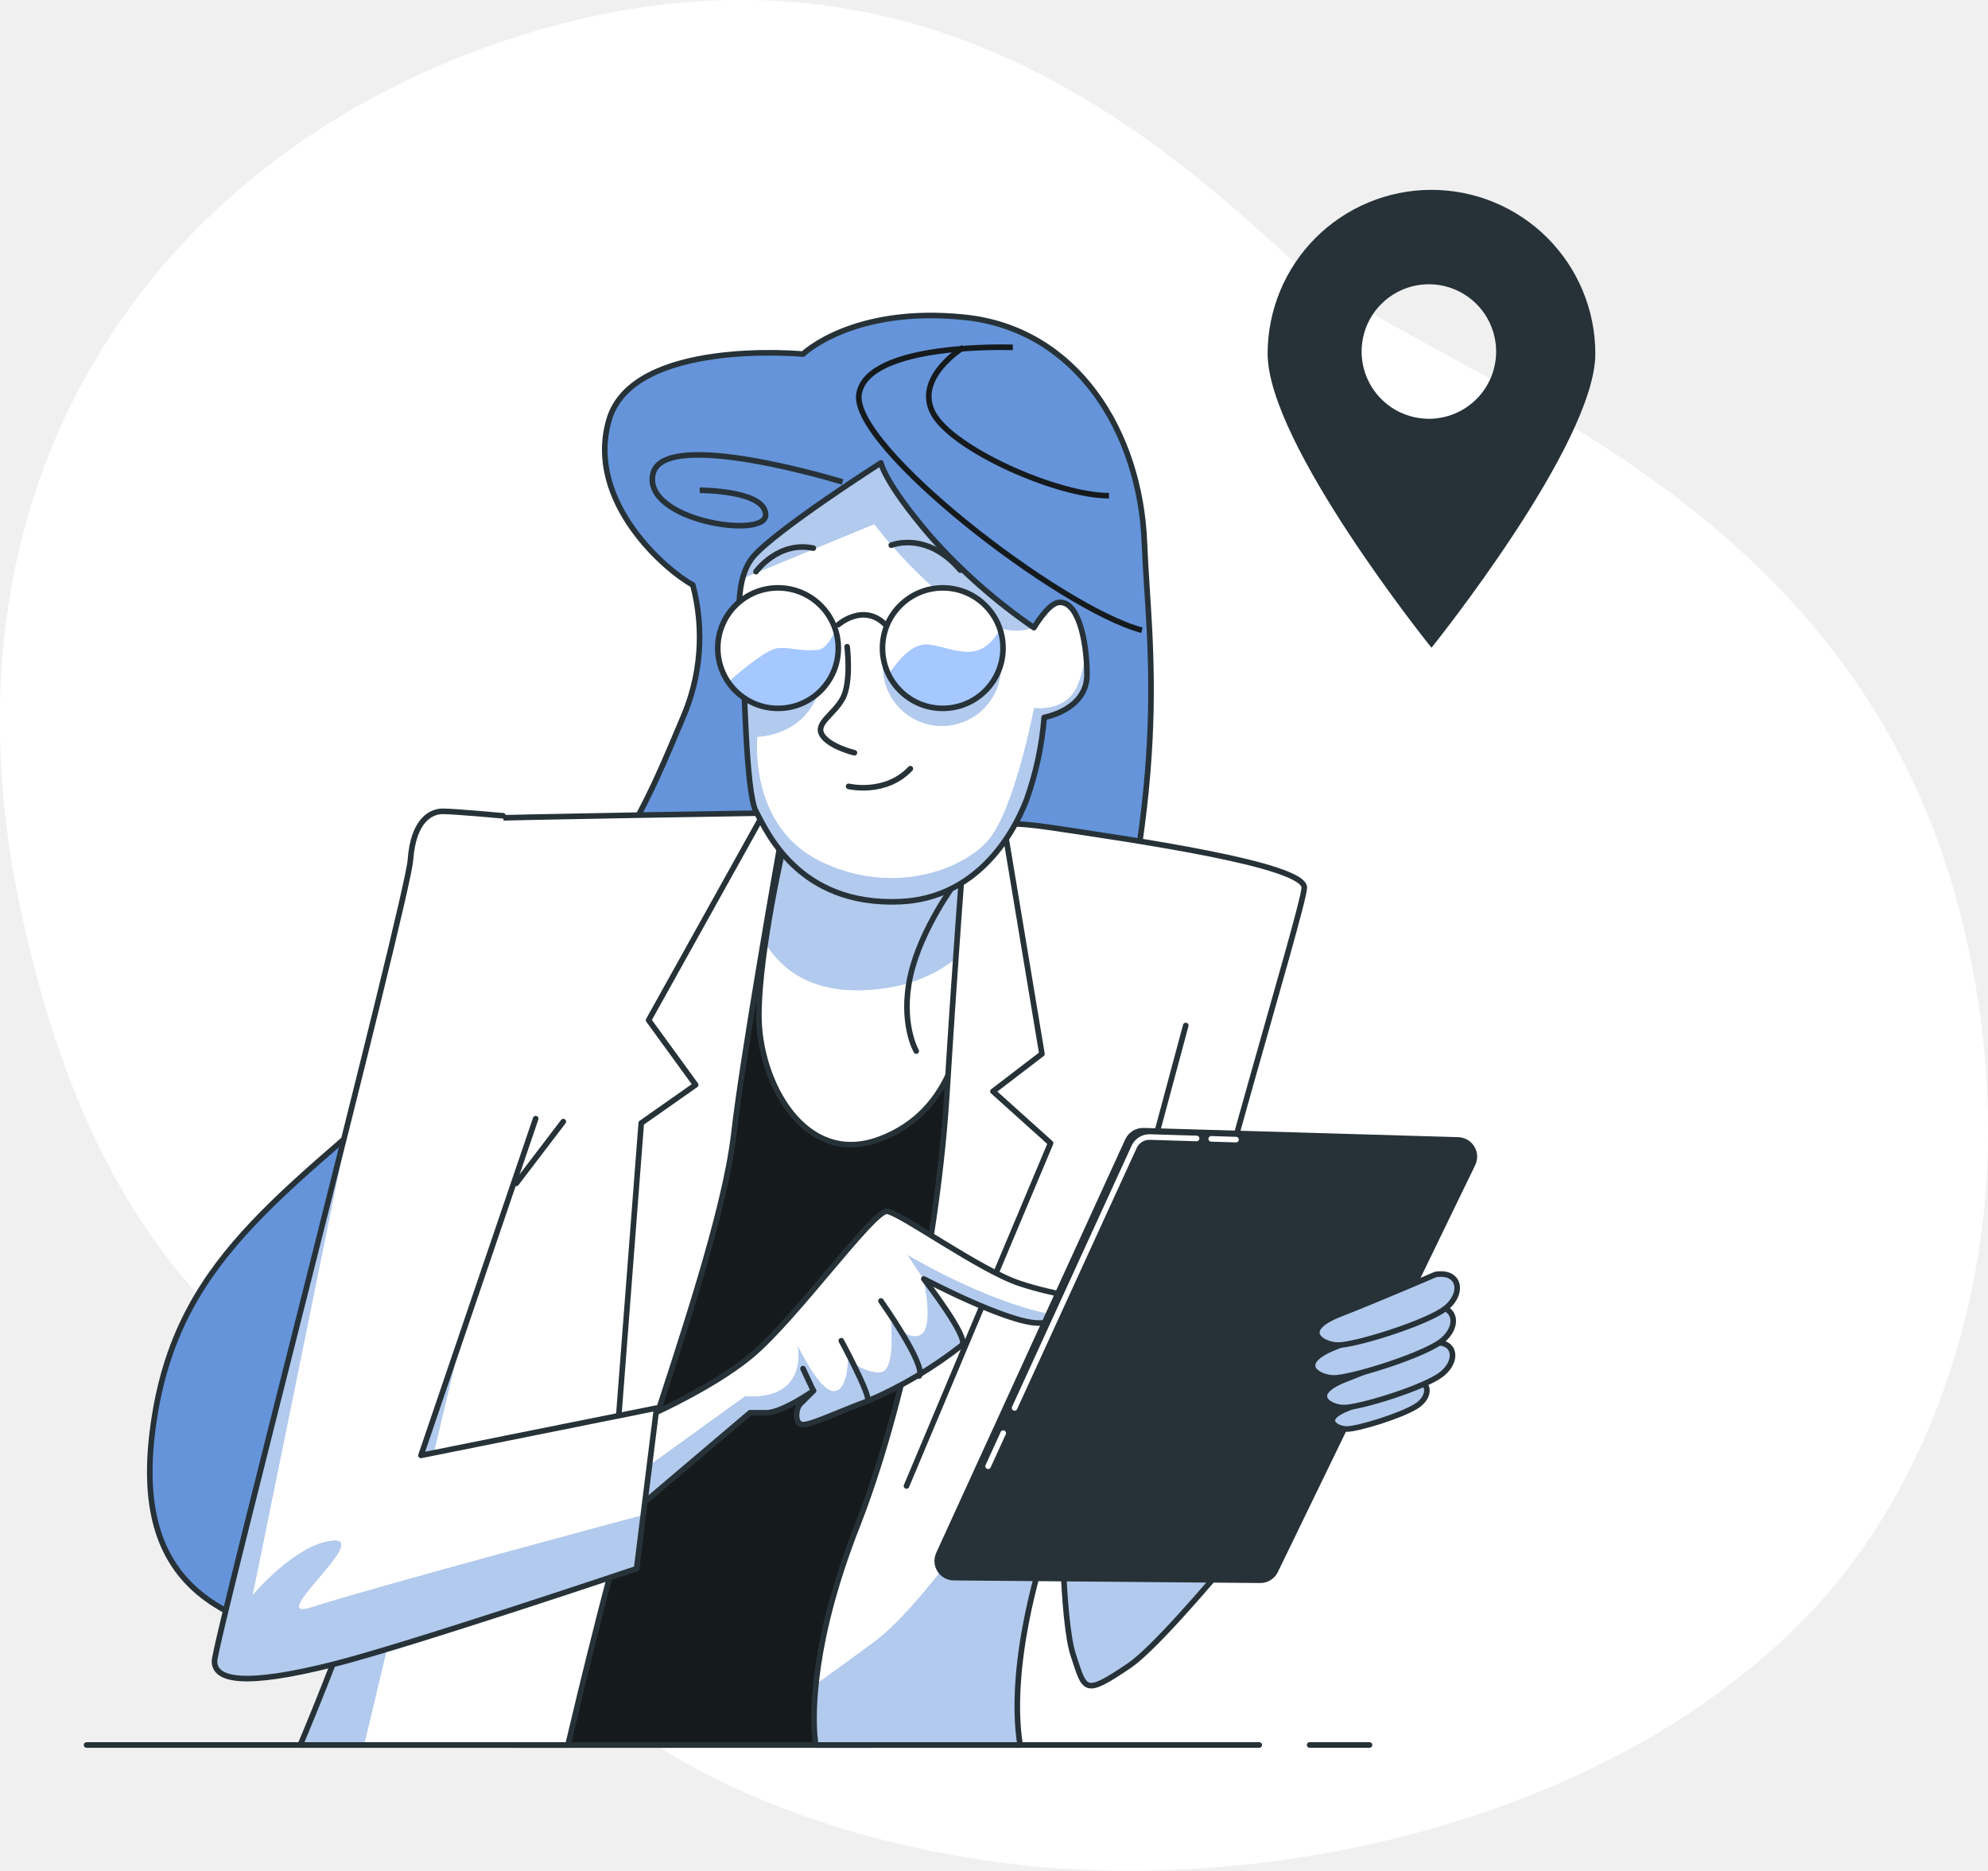
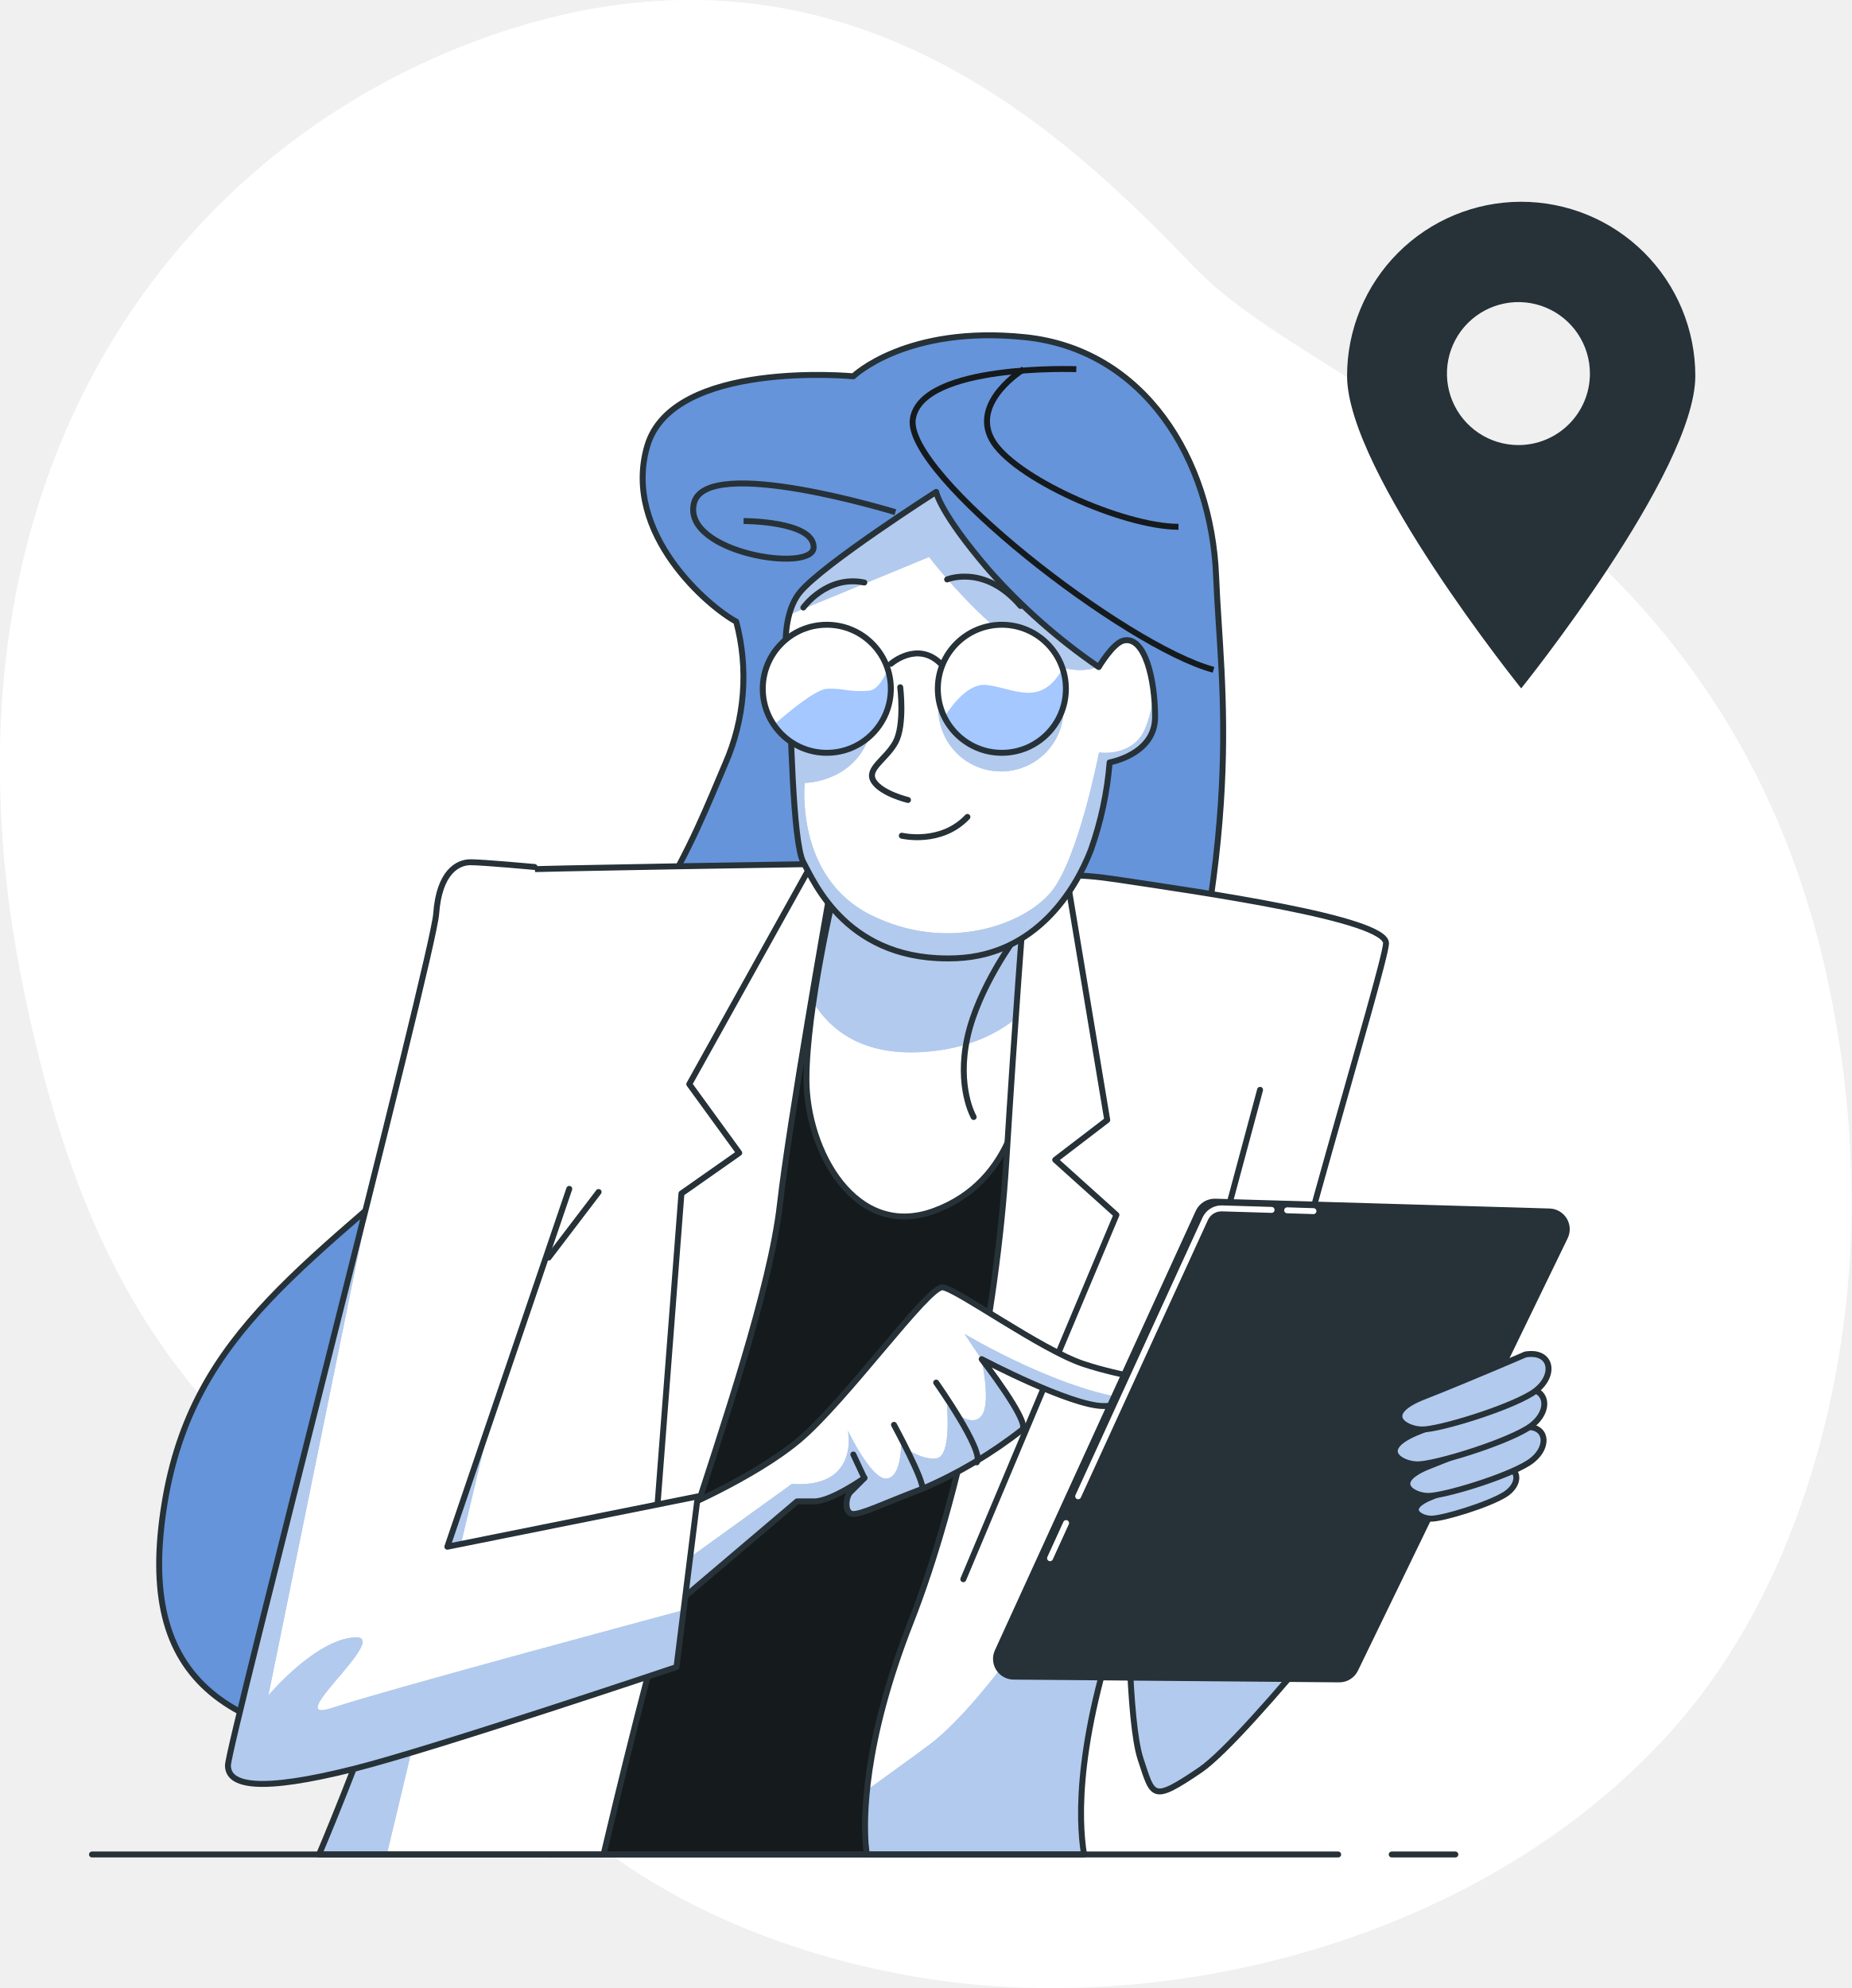
- <svg xmlns="http://www.w3.org/2000/svg" width="356" height="335" viewBox="0 0 356 335" fill="none">
-   <path d="M182.745 333.955C148.894 330.256 109.535 315.949 91.451 287.333C64.127 244.125 22.097 247.741 3.827 163.395C1.096 151.093 -0.18 138.552 0.02 125.994C0.135 119.851 0.676 113.721 1.64 107.642C10.095 54.035 50.312 17.961 98.821 4.726C162.71 -12.717 204.506 22.058 229.692 45.099C254.878 68.14 333.351 85.036 352.026 167.822C354.926 180.451 356.246 193.349 355.962 206.258C355.152 235.714 344.746 267.841 322.953 290.072C321.333 291.737 319.638 293.36 317.867 294.941C283.635 325.852 228.898 338.982 182.745 333.955Z" fill="white" />
-   <path opacity="0.7" d="M182.745 333.955C148.894 330.256 109.535 315.949 91.451 287.333C64.127 244.125 22.097 247.741 3.827 163.395C1.096 151.093 -0.18 138.552 0.02 125.994C0.135 119.851 0.676 113.721 1.64 107.642C10.095 54.035 50.312 17.961 98.821 4.726C162.71 -12.717 204.506 22.058 229.692 45.099C254.878 68.14 333.351 85.036 352.026 167.822C354.926 180.451 356.246 193.349 355.962 206.258C355.152 235.714 344.746 267.841 322.953 290.072C321.333 291.737 319.638 293.36 317.867 294.941C283.635 325.852 228.898 338.982 182.745 333.955Z" fill="white" />
+ <svg xmlns="http://www.w3.org/2000/svg" width="312" height="335" viewBox="0 0 312 335" fill="none">
+   <path d="M160.159 333.955C130.491 330.256 95.997 315.949 80.148 287.333C56.202 244.125 19.366 247.741 3.354 163.395C0.961 151.093 -0.158 138.552 0.018 125.994C0.118 119.851 0.592 113.721 1.437 107.642C8.847 54.035 44.093 17.961 86.607 4.726C142.599 -12.717 179.23 22.058 201.303 45.099C223.376 68.14 292.151 85.036 308.518 167.822C311.058 180.451 312.216 193.349 311.967 206.258C311.257 235.714 302.137 267.841 283.038 290.072C281.618 291.737 280.132 293.36 278.58 294.941C248.579 325.852 200.607 338.982 160.159 333.955Z" fill="white" />
+   <path opacity="0.7" d="M160.159 333.955C130.491 330.256 95.997 315.949 80.148 287.333C56.202 244.125 19.366 247.741 3.354 163.395C0.961 151.093 -0.158 138.552 0.018 125.994C0.118 119.851 0.592 113.721 1.437 107.642C8.847 54.035 44.093 17.961 86.607 4.726C142.599 -12.717 179.23 22.058 201.303 45.099C223.376 68.14 292.151 85.036 308.518 167.822C311.058 180.451 312.216 193.349 311.967 206.258C311.257 235.714 302.137 267.841 283.038 290.072C281.618 291.737 280.132 293.36 278.58 294.941C248.579 325.852 200.607 338.982 160.159 333.955Z" fill="white" />
  <path d="M143.798 63.41C143.798 63.41 113.249 60.511 109.043 75.252C104.837 89.993 119.569 102.378 124.063 104.746C126.177 112.712 125.525 121.159 122.215 128.707C116.68 141.611 110.048 160.581 81.162 186.91C52.276 213.238 32.438 224.029 27.7 253.523C22.963 283.017 37.175 294.605 76.148 294.87C115.12 295.136 178.565 249.052 194.394 194.28C210.224 139.509 205.718 116.877 204.932 97.11C204.146 77.343 192.788 58.916 172.765 56.825C152.741 54.734 143.798 63.41 143.798 63.41Z" fill="#6594DA" stroke="#263238" stroke-linecap="round" stroke-linejoin="round" />
-   <path d="M150.881 86.308C150.881 86.308 118.91 76.477 116.934 84.829C114.959 93.182 137.108 96.636 137.108 92.212C137.108 87.787 125.3 87.798 125.3 87.798" stroke="#263238" stroke-miterlimit="10" />
+   <path d="M150.881 86.308C150.881 86.308 118.91 76.476 116.934 84.829C114.959 93.182 137.108 96.636 137.108 92.211C137.108 87.787 125.3 87.798 125.3 87.798" stroke="#263238" stroke-miterlimit="10" />
  <path d="M181.373 62.209C181.373 62.209 155.306 61.227 153.827 70.573C152.348 79.919 189.738 108.928 204.493 112.868" stroke="#151A1D" stroke-miterlimit="10" />
-   <path d="M172.522 62.209C172.522 62.209 163.672 67.615 167.115 74.016C170.558 80.416 189.241 88.769 198.589 88.769" stroke="#151A1D" stroke-miterlimit="10" />
-   <path d="M132.544 147.133C143.146 146.515 153.774 146.515 164.376 147.133C181.326 148.173 187.207 154.747 187.207 154.747C187.207 154.747 161.603 258.872 159.177 278.246C156.75 297.62 156.415 312.5 156.415 312.5H92.716C92.716 312.5 108.28 246.071 114.508 213.908C120.735 181.746 132.544 147.133 132.544 147.133Z" fill="#151A1D" stroke="#263238" stroke-linecap="round" stroke-linejoin="round" />
-   <path d="M140.644 150.045C140.644 150.045 135.895 170.054 135.895 181.896C135.895 193.737 144.064 209.022 157.49 204.019C170.916 199.017 173.031 184.842 173.031 175.599C173.031 166.357 172.511 153.753 172.511 153.753C172.511 153.753 165.925 159.021 155.653 155.59C145.381 152.159 140.644 150.045 140.644 150.045Z" fill="white" />
-   <path d="M172.985 170.054C172.846 161.967 172.511 153.73 172.511 153.73C172.511 153.73 165.925 158.998 155.653 155.567C145.381 152.136 140.632 150.045 140.632 150.045C140.632 150.045 138.449 159.287 137.039 168.876C140.02 173.716 145.416 177.841 155.272 177.286C163.198 176.836 168.86 174.028 172.985 170.054Z" fill="#6594DA" />
-   <path opacity="0.5" d="M172.985 170.054C172.846 161.967 172.511 153.73 172.511 153.73C172.511 153.73 165.925 158.998 155.653 155.567C145.381 152.136 140.632 150.045 140.632 150.045C140.632 150.045 138.449 159.287 137.039 168.876C140.02 173.716 145.416 177.841 155.272 177.286C163.198 176.836 168.86 174.028 172.985 170.054Z" fill="white" />
-   <path d="M140.644 150.045C140.644 150.045 135.895 170.054 135.895 181.896C135.895 193.737 144.064 209.022 157.49 204.019C170.916 199.017 173.031 184.842 173.031 175.599C173.031 166.357 172.511 153.753 172.511 153.753C172.511 153.753 165.925 159.021 155.653 155.59C145.381 152.159 140.644 150.045 140.644 150.045Z" stroke="#263238" stroke-linecap="round" stroke-linejoin="round" />
-   <path d="M171.193 157.935C171.193 157.935 164.873 166.369 163.024 174.791C161.176 183.213 164.076 188.227 164.076 188.227" stroke="#263238" stroke-linecap="round" stroke-linejoin="round" />
-   <path d="M145.866 310.663C145.601 306.712 145.335 294.073 153.504 273.278C161.673 252.483 167.981 221.395 169.564 195.875C171.147 170.354 172.464 153.742 172.464 153.742C172.464 148.993 174.302 146.105 188.259 148.208C202.217 150.31 233.818 154.793 233.564 159.01C233.309 163.226 215.077 222.203 213.02 237.742C210.963 253.28 211.437 259.588 219.34 255.637C227.243 251.686 238.301 245.101 238.301 245.101V256.943C238.301 256.943 210.386 292.756 202.217 298.29C194.048 303.824 194.314 302.761 192.211 296.442C190.108 290.122 190.108 268.276 190.108 268.276C181.223 292.629 181.696 306.562 182.678 312.5H146.04C146.005 311.922 145.959 311.368 145.866 310.663ZM201.94 222.354L212.338 183.652ZM53.767 312.5H101.706C103.277 305.834 110.51 275.381 115.883 258.791C121.937 240.099 129.841 216.924 131.424 202.968C133.007 189.012 139.592 151.882 139.592 151.882C140.644 144.777 139.592 145.562 139.592 145.562C139.592 145.562 89.019 146.348 85.287 146.613C81.555 146.879 83.184 172.157 83.184 208.236C83.231 241.381 57.892 302.738 53.767 312.5ZM92.451 211.921L100.874 200.865Z" fill="white" />
-   <path d="M213.066 237.73C213.471 234.727 214.476 230.117 215.828 224.595L206.18 222.781C206.18 222.781 173.169 281.585 156.658 293.969C152.961 296.742 149.367 299.26 146.155 301.617C145.815 304.62 145.734 307.646 145.913 310.663C145.913 311.368 146.005 311.957 146.04 312.5H182.725C181.742 306.562 181.269 292.629 190.154 268.276C190.154 268.276 190.154 290.122 192.257 296.442C194.36 302.761 194.106 303.824 202.263 298.29C210.42 292.756 238.301 256.943 238.301 256.943V245.101C238.301 245.101 227.243 251.686 219.34 255.626C211.437 259.565 210.952 253.257 213.066 237.73Z" fill="#6594DA" />
+   <path d="M172.522 62.209C172.522 62.209 163.672 67.616 167.115 74.016C170.558 80.416 189.241 88.769 198.589 88.769" stroke="#151A1D" stroke-miterlimit="10" />
+   <path d="M132.544 147.133C143.146 146.515 153.775 146.515 164.376 147.133C181.327 148.173 187.208 154.747 187.208 154.747C187.208 154.747 161.603 258.872 159.177 278.246C156.751 297.62 156.415 312.5 156.415 312.5H92.717C92.717 312.5 108.28 246.071 114.508 213.908C120.736 181.746 132.544 147.133 132.544 147.133Z" fill="#151A1D" stroke="#263238" stroke-linecap="round" stroke-linejoin="round" />
+   <path d="M140.644 150.045C140.644 150.045 135.895 170.054 135.895 181.896C135.895 193.738 144.064 209.022 157.49 204.02C170.916 199.017 173.03 184.842 173.03 175.6C173.03 166.357 172.51 153.753 172.51 153.753C172.51 153.753 165.924 159.021 155.653 155.59C145.381 152.159 140.644 150.045 140.644 150.045Z" fill="white" />
+   <path d="M172.984 170.054C172.846 161.967 172.511 153.73 172.511 153.73C172.511 153.73 165.925 158.998 155.653 155.567C145.381 152.136 140.632 150.045 140.632 150.045C140.632 150.045 138.448 159.287 137.039 168.876C140.02 173.717 145.416 177.841 155.272 177.286C163.198 176.836 168.859 174.029 172.984 170.054Z" fill="#6594DA" />
+   <path opacity="0.5" d="M172.984 170.054C172.846 161.967 172.511 153.73 172.511 153.73C172.511 153.73 165.925 158.998 155.653 155.567C145.381 152.136 140.632 150.045 140.632 150.045C140.632 150.045 138.448 159.287 137.039 168.876C140.02 173.717 145.416 177.841 155.272 177.286C163.198 176.836 168.859 174.029 172.984 170.054Z" fill="white" />
+   <path d="M140.644 150.045C140.644 150.045 135.895 170.054 135.895 181.896C135.895 193.738 144.064 209.022 157.49 204.02C170.916 199.017 173.03 184.842 173.03 175.6C173.03 166.357 172.51 153.753 172.51 153.753C172.51 153.753 165.924 159.021 155.653 155.59C145.381 152.159 140.644 150.045 140.644 150.045Z" stroke="#263238" stroke-linecap="round" stroke-linejoin="round" />
+   <path d="M171.193 157.935C171.193 157.935 164.873 166.369 163.024 174.791C161.176 183.213 164.076 188.226 164.076 188.226" stroke="#263238" stroke-linecap="round" stroke-linejoin="round" />
+   <path d="M145.866 310.663C145.601 306.712 145.335 294.073 153.504 273.278C161.673 252.483 167.981 221.394 169.564 195.874C171.147 170.354 172.464 153.741 172.464 153.741C172.464 148.993 174.302 146.105 188.259 148.207C202.217 150.31 233.818 154.793 233.564 159.009C233.309 163.226 215.077 222.203 213.02 237.742C210.963 253.28 211.437 259.588 219.34 255.637C227.243 251.686 238.301 245.101 238.301 245.101V256.942C238.301 256.942 210.386 292.756 202.217 298.29C194.048 303.824 194.314 302.761 192.211 296.441C190.108 290.122 190.108 268.276 190.108 268.276C181.223 292.629 181.696 306.562 182.678 312.5H146.04C146.005 311.922 145.959 311.368 145.866 310.663ZM201.94 222.353L212.338 183.651ZM53.767 312.5H101.706C103.277 305.834 110.51 275.381 115.883 258.791C121.937 240.098 129.841 216.923 131.424 202.968C133.007 189.012 139.592 151.881 139.592 151.881C140.644 144.776 139.592 145.562 139.592 145.562C139.592 145.562 89.019 146.347 85.287 146.613C81.555 146.879 83.184 172.156 83.184 208.236C83.231 241.381 57.892 302.738 53.767 312.5ZM92.451 211.921L100.874 200.865Z" fill="white" />
+   <path d="M213.066 237.731C213.471 234.727 214.476 230.117 215.828 224.595L206.18 222.781C206.18 222.781 173.169 281.585 156.658 293.97C152.961 296.742 149.367 299.261 146.155 301.617C145.815 304.62 145.734 307.647 145.913 310.663C145.913 311.368 146.005 311.957 146.04 312.5H182.725C181.743 306.562 181.269 292.629 190.154 268.276C190.154 268.276 190.154 290.122 192.257 296.442C194.36 302.761 194.106 303.824 202.263 298.29C210.42 292.757 238.301 256.943 238.301 256.943V245.101C238.301 245.101 227.244 251.686 219.34 255.626C211.437 259.565 210.952 253.258 213.066 237.731Z" fill="#6594DA" />
  <path d="M85.981 225.357L78.401 240.515C70.833 271.372 56.748 305.441 53.767 312.5H65.183L85.981 225.357Z" fill="#6594DA" />
-   <path opacity="0.5" d="M213.066 237.73C213.471 234.727 214.476 230.117 215.828 224.595L206.18 222.781C206.18 222.781 173.169 281.585 156.658 293.969C152.961 296.742 149.367 299.26 146.155 301.617C145.815 304.62 145.734 307.646 145.913 310.663C145.913 311.368 146.005 311.957 146.04 312.5H182.725C181.742 306.562 181.269 292.629 190.154 268.276C190.154 268.276 190.154 290.122 192.257 296.442C194.36 302.761 194.106 303.824 202.263 298.29C210.42 292.756 238.301 256.943 238.301 256.943V245.101C238.301 245.101 227.243 251.686 219.34 255.626C211.437 259.565 210.952 253.257 213.066 237.73Z" fill="white" />
+   <path opacity="0.5" d="M213.066 237.731C213.471 234.727 214.476 230.117 215.828 224.595L206.18 222.781C206.18 222.781 173.169 281.585 156.658 293.97C152.961 296.742 149.367 299.261 146.155 301.617C145.815 304.62 145.734 307.647 145.913 310.663C145.913 311.368 146.005 311.957 146.04 312.5H182.725C181.743 306.562 181.269 292.629 190.154 268.276C190.154 268.276 190.154 290.122 192.257 296.442C194.36 302.761 194.106 303.824 202.263 298.29C210.42 292.757 238.301 256.943 238.301 256.943V245.101C238.301 245.101 227.244 251.686 219.34 255.626C211.437 259.565 210.952 253.258 213.066 237.731Z" fill="white" />
  <path opacity="0.5" d="M85.981 225.357L78.401 240.515C70.833 271.372 56.748 305.441 53.767 312.5H65.183L85.981 225.357Z" fill="white" />
-   <path d="M201.94 222.354L212.338 183.652M92.451 211.921L100.874 200.865M145.866 310.663C145.601 306.712 145.335 294.073 153.504 273.278C161.673 252.483 167.981 221.395 169.564 195.875C171.147 170.354 172.464 153.742 172.464 153.742C172.464 148.993 174.302 146.105 188.259 148.208C202.217 150.31 233.818 154.793 233.564 159.01C233.309 163.226 215.077 222.203 213.02 237.742C210.963 253.28 211.437 259.588 219.34 255.637C227.243 251.686 238.301 245.101 238.301 245.101V256.943C238.301 256.943 210.386 292.756 202.217 298.29C194.048 303.824 194.314 302.761 192.211 296.442C190.108 290.122 190.108 268.276 190.108 268.276C181.223 292.629 181.696 306.562 182.678 312.5H146.04C146.005 311.922 145.959 311.368 145.866 310.663ZM53.767 312.5H101.706C103.277 305.834 110.51 275.381 115.883 258.791C121.937 240.099 129.841 216.924 131.424 202.968C133.007 189.012 139.592 151.882 139.592 151.882C140.644 144.777 139.592 145.562 139.592 145.562C139.592 145.562 89.019 146.348 85.287 146.613C81.555 146.879 83.184 172.157 83.184 208.236C83.231 241.381 57.892 302.738 53.767 312.5Z" stroke="#263238" stroke-linecap="round" stroke-linejoin="round" />
-   <path d="M136.958 145.297L116.149 182.693L124.572 194.28L114.832 201.12L109.043 276.432" stroke="#263238" stroke-linecap="round" stroke-linejoin="round" />
-   <path d="M180.194 150.322L186.584 188.735L177.814 195.447L188.132 204.724L162.331 266.116" stroke="#263238" stroke-linecap="round" stroke-linejoin="round" />
-   <path d="M113.248 254.84C113.248 254.84 126.686 249.306 134.578 242.733C142.469 236.159 156.438 216.658 158.842 216.924C161.245 217.19 175.434 227.46 182.551 229.828C189.669 232.197 194.926 232.197 194.66 233.779C194.394 235.362 191.506 236.933 185.971 236.933C180.437 236.933 165.428 229.031 165.428 229.031C165.428 229.031 173.597 239.567 172.279 240.884C167.12 244.939 161.453 248.303 155.422 250.889C149.101 253.257 144.884 255.372 143.567 255.106C142.25 254.84 142.516 252.206 143.313 251.42L145.681 249.052C145.681 249.052 140.089 253.003 137.212 253.003H134.312L111.666 272.215L113.248 254.84Z" fill="white" />
-   <path d="M192.315 235.917H192.084C179.663 235.062 162.551 224.791 162.551 224.791L165.393 229.054C165.393 229.054 180.414 236.956 185.937 236.956C188.11 237.025 190.276 236.672 192.315 235.917V235.917Z" fill="#6594DA" />
-   <path d="M165.116 238.886C162.978 240.607 159.558 236.749 159.558 236.749C159.558 236.749 160.413 245.309 157.848 245.737C155.283 246.164 151.851 243.599 151.851 243.599C151.851 243.599 151.851 249.156 149.286 249.156C146.721 249.156 142.874 241.069 142.874 241.069C142.874 241.069 143.798 245.136 141.152 247.909C138.506 250.681 133.457 250.046 133.457 250.046L113.341 264.556L112.185 265.896L111.619 272.204L134.312 253.003H137.2C140.101 253.003 145.635 249.052 145.635 249.052L143.266 251.421C142.469 252.206 142.203 254.886 143.521 255.106C144.838 255.325 149.055 253.257 155.375 250.889C161.406 248.303 167.074 244.939 172.233 240.884C173.55 239.567 165.381 229.031 165.381 229.031C165.381 229.031 167.253 237.176 165.116 238.886Z" fill="#6594DA" />
+   <path d="M201.94 222.353L212.338 183.651M92.451 211.921L100.874 200.865M145.866 310.663C145.601 306.712 145.335 294.073 153.504 273.278C161.673 252.483 167.981 221.394 169.564 195.874C171.147 170.354 172.464 153.741 172.464 153.741C172.464 148.993 174.302 146.105 188.259 148.207C202.217 150.31 233.818 154.793 233.564 159.009C233.309 163.226 215.077 222.203 213.02 237.742C210.963 253.28 211.437 259.588 219.34 255.637C227.243 251.686 238.301 245.101 238.301 245.101V256.942C238.301 256.942 210.386 292.756 202.217 298.29C194.048 303.824 194.314 302.761 192.211 296.441C190.108 290.122 190.108 268.276 190.108 268.276C181.223 292.629 181.696 306.562 182.678 312.5H146.04C146.005 311.922 145.959 311.368 145.866 310.663ZM53.767 312.5H101.706C103.277 305.834 110.51 275.381 115.883 258.791C121.937 240.098 129.841 216.923 131.424 202.968C133.007 189.012 139.592 151.881 139.592 151.881C140.644 144.776 139.592 145.562 139.592 145.562C139.592 145.562 89.019 146.347 85.287 146.613C81.555 146.879 83.184 172.156 83.184 208.236C83.231 241.381 57.892 302.738 53.767 312.5Z" stroke="#263238" stroke-linecap="round" stroke-linejoin="round" />
+   <path d="M136.958 145.296L116.149 182.693L124.572 194.28L114.831 201.119L109.043 276.432" stroke="#263238" stroke-linecap="round" stroke-linejoin="round" />
+   <path d="M180.194 150.322L186.584 188.735L177.814 195.447L188.132 204.724L162.331 266.115" stroke="#263238" stroke-linecap="round" stroke-linejoin="round" />
+   <path d="M113.248 254.84C113.248 254.84 126.686 249.307 134.578 242.733C142.469 236.159 156.438 216.658 158.842 216.924C161.245 217.19 175.434 227.46 182.551 229.829C189.669 232.197 194.926 232.197 194.66 233.78C194.394 235.362 191.506 236.934 185.971 236.934C180.437 236.934 165.428 229.031 165.428 229.031C165.428 229.031 173.597 239.568 172.279 240.885C167.12 244.939 161.453 248.303 155.422 250.889C149.101 253.258 144.884 255.372 143.567 255.106C142.25 254.84 142.516 252.206 143.313 251.421L145.681 249.052C145.681 249.052 140.089 253.003 137.212 253.003H134.312L111.666 272.216L113.248 254.84Z" fill="white" />
+   <path d="M192.315 235.917H192.084C179.663 235.062 162.551 224.792 162.551 224.792L165.393 229.054C165.393 229.054 180.414 236.957 185.937 236.957C188.11 237.026 190.276 236.673 192.315 235.917V235.917Z" fill="#6594DA" />
+   <path d="M165.116 238.886C162.978 240.607 159.558 236.749 159.558 236.749C159.558 236.749 160.413 245.309 157.848 245.737C155.283 246.164 151.851 243.599 151.851 243.599C151.851 243.599 151.851 249.156 149.286 249.156C146.721 249.156 142.874 241.069 142.874 241.069C142.874 241.069 143.798 245.136 141.152 247.909C138.506 250.681 133.457 250.046 133.457 250.046L113.341 264.556L112.186 265.896L111.619 272.204L134.312 253.003H137.201C140.101 253.003 145.635 249.052 145.635 249.052L143.267 251.421C142.469 252.206 142.204 254.886 143.521 255.106C144.838 255.325 149.055 253.257 155.376 250.889C161.407 248.303 167.074 244.939 172.233 240.884C173.551 239.567 165.382 229.031 165.382 229.031C165.382 229.031 167.253 237.176 165.116 238.886Z" fill="#6594DA" />
  <g opacity="0.5">
-     <path d="M192.315 235.917H192.084C179.663 235.062 162.551 224.791 162.551 224.791L165.393 229.054C165.393 229.054 180.414 236.956 185.937 236.956C188.11 237.025 190.276 236.672 192.315 235.917V235.917Z" fill="white" />
-     <path d="M165.116 238.886C162.978 240.607 159.558 236.749 159.558 236.749C159.558 236.749 160.413 245.309 157.848 245.737C155.283 246.164 151.851 243.599 151.851 243.599C151.851 243.599 151.851 249.156 149.286 249.156C146.721 249.156 142.874 241.069 142.874 241.069C142.874 241.069 143.798 245.136 141.152 247.909C138.506 250.681 133.457 250.046 133.457 250.046L113.341 264.556L112.185 265.896L111.619 272.204L134.312 253.003H137.2C140.101 253.003 145.635 249.052 145.635 249.052L143.266 251.421C142.469 252.206 142.203 254.886 143.521 255.106C144.838 255.325 149.055 253.257 155.375 250.889C161.406 248.303 167.074 244.939 172.233 240.884C173.55 239.567 165.381 229.031 165.381 229.031C165.381 229.031 167.253 237.176 165.116 238.886Z" fill="white" />
+     <path d="M192.315 235.917H192.084C179.663 235.062 162.551 224.792 162.551 224.792L165.393 229.054C165.393 229.054 180.414 236.957 185.937 236.957C188.11 237.026 190.276 236.673 192.315 235.917V235.917Z" fill="white" />
+     <path d="M165.116 238.886C162.978 240.607 159.558 236.749 159.558 236.749C159.558 236.749 160.413 245.309 157.848 245.737C155.283 246.164 151.851 243.599 151.851 243.599C151.851 243.599 151.851 249.156 149.286 249.156C146.721 249.156 142.874 241.069 142.874 241.069C142.874 241.069 143.798 245.136 141.152 247.909C138.506 250.681 133.457 250.046 133.457 250.046L113.341 264.556L112.186 265.896L111.619 272.204L134.312 253.003H137.201C140.101 253.003 145.635 249.052 145.635 249.052L143.267 251.421C142.469 252.206 142.204 254.886 143.521 255.106C144.838 255.325 149.055 253.257 155.376 250.889C161.407 248.303 167.074 244.939 172.233 240.884C173.551 239.567 165.382 229.031 165.382 229.031C165.382 229.031 167.253 237.176 165.116 238.886Z" fill="white" />
  </g>
-   <path d="M145.647 249.052L143.798 245.101" stroke="#263238" stroke-linecap="round" stroke-linejoin="round" />
-   <path d="M150.649 240.099C150.649 240.099 155.918 249.838 155.387 250.889" stroke="#263238" stroke-linecap="round" stroke-linejoin="round" />
-   <path d="M157.755 232.982C157.755 232.982 165.924 244.535 164.607 246.418" stroke="#263238" stroke-linecap="round" stroke-linejoin="round" />
-   <path d="M113.248 254.84C113.248 254.84 126.686 249.306 134.578 242.733C142.469 236.159 156.438 216.658 158.842 216.924C161.245 217.19 175.434 227.46 182.551 229.828C189.669 232.197 194.926 232.197 194.66 233.779C194.394 235.362 191.506 236.933 185.971 236.933C180.437 236.933 165.428 229.031 165.428 229.031C165.428 229.031 173.597 239.567 172.279 240.884C167.12 244.939 161.453 248.303 155.422 250.889C149.101 253.257 144.884 255.372 143.567 255.106C142.25 254.84 142.516 252.206 143.313 251.42L145.681 249.052C145.681 249.052 140.089 253.003 137.212 253.003H134.312L111.666 272.215L113.248 254.84Z" stroke="#263238" stroke-linecap="round" stroke-linejoin="round" />
-   <path d="M90.082 146.094C90.082 146.094 81.382 145.297 79.279 145.297C77.176 145.297 74.01 146.879 73.502 153.984C72.993 161.089 38.411 294.073 38.411 297.493C38.411 300.913 43.645 302.114 59.821 298.025C73.467 294.559 113.999 280.915 113.999 280.915L117.581 252.16L75.385 260.64L95.928 200.334" fill="white" />
-   <path d="M115.236 271.314C112.255 272.112 65.044 284.785 56.054 287.777C46.811 290.873 66.373 275.393 59.671 275.912C52.97 276.432 45.217 285.709 45.217 285.709L63.172 197.608C52.843 239.14 38.411 295.287 38.411 297.493C38.411 300.959 43.645 302.114 59.821 298.025C73.467 294.559 113.999 280.915 113.999 280.915L115.236 271.314Z" fill="#6594DA" />
-   <path opacity="0.5" d="M115.236 271.314C112.255 272.112 65.044 284.785 56.054 287.777C46.811 290.873 66.373 275.393 59.671 275.912C52.97 276.432 45.217 285.709 45.217 285.709L63.172 197.608C52.843 239.14 38.411 295.287 38.411 297.493C38.411 300.959 43.645 302.114 59.821 298.025C73.467 294.559 113.999 280.915 113.999 280.915L115.236 271.314Z" fill="white" />
-   <path d="M90.082 146.094C90.082 146.094 81.382 145.297 79.279 145.297C77.176 145.297 74.01 146.879 73.502 153.984C72.993 161.089 38.411 294.073 38.411 297.493C38.411 300.913 43.645 302.114 59.821 298.025C73.467 294.559 113.999 280.915 113.999 280.915L117.581 252.16L75.385 260.64L95.928 200.334" stroke="#263238" stroke-linecap="round" stroke-linejoin="round" />
+   <path d="M145.647 249.053L143.798 245.102" stroke="#263238" stroke-linecap="round" stroke-linejoin="round" />
+   <path d="M150.65 240.099C150.65 240.099 155.919 249.838 155.387 250.889" stroke="#263238" stroke-linecap="round" stroke-linejoin="round" />
+   <path d="M157.756 232.982C157.756 232.982 165.925 244.535 164.608 246.418" stroke="#263238" stroke-linecap="round" stroke-linejoin="round" />
+   <path d="M113.248 254.84C113.248 254.84 126.686 249.307 134.578 242.733C142.469 236.159 156.438 216.658 158.842 216.924C161.245 217.19 175.434 227.46 182.551 229.829C189.669 232.197 194.926 232.197 194.66 233.78C194.394 235.362 191.506 236.934 185.971 236.934C180.437 236.934 165.428 229.031 165.428 229.031C165.428 229.031 173.597 239.568 172.279 240.885C167.12 244.939 161.453 248.303 155.422 250.889C149.101 253.258 144.884 255.372 143.567 255.106C142.25 254.84 142.516 252.206 143.313 251.421L145.681 249.052C145.681 249.052 140.089 253.003 137.212 253.003H134.312L111.666 272.216L113.248 254.84Z" stroke="#263238" stroke-linecap="round" stroke-linejoin="round" />
+   <path d="M90.082 146.094C90.082 146.094 81.382 145.296 79.279 145.296C77.176 145.296 74.01 146.879 73.502 153.984C72.993 161.089 38.411 294.073 38.411 297.493C38.411 300.912 43.645 302.114 59.822 298.024C73.467 294.558 114 280.915 114 280.915L117.581 252.16L75.385 260.639L95.929 200.334" fill="white" />
+   <path d="M115.236 271.314C112.255 272.111 65.044 284.785 56.055 287.777C46.811 290.873 66.373 275.392 59.671 275.912C52.97 276.432 45.217 285.709 45.217 285.709L63.172 197.607C52.843 239.14 38.411 295.286 38.411 297.493C38.411 300.959 43.645 302.114 59.822 298.024C73.467 294.558 114 280.915 114 280.915L115.236 271.314Z" fill="#6594DA" />
+   <path opacity="0.5" d="M115.236 271.314C112.255 272.111 65.044 284.785 56.055 287.777C46.811 290.873 66.373 275.392 59.671 275.912C52.97 276.432 45.217 285.709 45.217 285.709L63.172 197.607C52.843 239.14 38.411 295.286 38.411 297.493C38.411 300.959 43.645 302.114 59.822 298.024C73.467 294.558 114 280.915 114 280.915L115.236 271.314Z" fill="white" />
+   <path d="M90.082 146.094C90.082 146.094 81.382 145.296 79.279 145.296C77.176 145.296 74.01 146.879 73.502 153.984C72.993 161.089 38.411 294.073 38.411 297.493C38.411 300.912 43.645 302.114 59.822 298.024C73.467 294.558 114 280.915 114 280.915L117.581 252.16L75.385 260.639L95.929 200.334" stroke="#263238" stroke-linecap="round" stroke-linejoin="round" />
  <path d="M201.963 204.239L168.109 278.292C167.9 278.746 167.809 279.244 167.843 279.742C167.877 280.24 168.035 280.722 168.302 281.144C168.57 281.565 168.939 281.913 169.375 282.155C169.811 282.398 170.301 282.527 170.801 282.532L225.661 282.994C226.225 283.001 226.781 282.847 227.261 282.55C227.742 282.254 228.129 281.827 228.376 281.319L263.72 208.444C263.939 207.994 264.041 207.496 264.018 206.997C263.994 206.497 263.846 206.011 263.586 205.584C263.326 205.156 262.963 204.801 262.531 204.55C262.098 204.298 261.609 204.16 261.109 204.146L204.794 202.494C204.203 202.475 203.619 202.631 203.116 202.941C202.613 203.251 202.212 203.702 201.963 204.239Z" fill="#263238" stroke="#263238" stroke-linecap="round" stroke-linejoin="round" />
  <path d="M179.651 256.654L176.947 262.58" stroke="white" stroke-linecap="round" stroke-linejoin="round" />
-   <path d="M214.279 203.881L205.902 203.627C205.314 203.612 204.734 203.771 204.235 204.083C203.736 204.395 203.339 204.847 203.095 205.383L181.685 252.137" stroke="white" stroke-linecap="round" stroke-linejoin="round" />
+   <path d="M214.279 203.881L205.902 203.626C205.314 203.612 204.734 203.77 204.235 204.083C203.736 204.395 203.339 204.847 203.095 205.382L181.685 252.137" stroke="white" stroke-linecap="round" stroke-linejoin="round" />
  <path d="M221.339 204.089L216.902 203.95" stroke="white" stroke-linecap="round" stroke-linejoin="round" />
  <path d="M252.928 247.423C252.928 247.423 246.377 250.253 241.374 252.194C236.371 254.135 239.248 255.914 241.201 255.914C243.153 255.914 250.756 253.604 253.587 251.848C256.418 250.092 256.106 246.892 252.928 247.423Z" fill="#6594DA" />
  <path opacity="0.5" d="M252.928 247.423C252.928 247.423 246.377 250.253 241.374 252.194C236.371 254.135 239.248 255.914 241.201 255.914C243.153 255.914 250.756 253.604 253.587 251.848C256.418 250.092 256.106 246.892 252.928 247.423Z" fill="white" />
  <path d="M252.928 247.423C252.928 247.423 246.377 250.253 241.374 252.194C236.371 254.135 239.248 255.914 241.201 255.914C243.153 255.914 250.756 253.604 253.587 251.848C256.418 250.092 256.106 246.892 252.928 247.423Z" stroke="#263238" stroke-linecap="round" stroke-linejoin="round" />
  <path d="M256.545 240.549C256.545 240.549 247.648 244.396 240.912 247.03C234.176 249.664 238.035 252.079 240.681 252.079C243.327 252.079 253.656 248.96 257.504 246.557C261.352 244.154 260.866 239.821 256.545 240.549Z" fill="#6594DA" />
  <path opacity="0.5" d="M256.545 240.549C256.545 240.549 247.648 244.396 240.912 247.03C234.176 249.664 238.035 252.079 240.681 252.079C243.327 252.079 253.656 248.96 257.504 246.557C261.352 244.154 260.866 239.821 256.545 240.549Z" fill="white" />
  <path d="M256.545 240.549C256.545 240.549 247.648 244.396 240.912 247.03C234.176 249.664 238.035 252.079 240.681 252.079C243.327 252.079 253.656 248.96 257.504 246.557C261.352 244.154 260.866 239.821 256.545 240.549Z" stroke="#263238" stroke-linecap="round" stroke-linejoin="round" />
-   <path d="M256.279 234.126C256.279 234.126 246.527 238.331 239.156 241.231C231.784 244.13 236.001 246.764 238.89 246.764C241.779 246.764 253.113 243.299 257.377 240.699C261.64 238.1 261.017 233.363 256.279 234.126Z" fill="#6594DA" />
-   <path opacity="0.5" d="M256.279 234.126C256.279 234.126 246.527 238.331 239.156 241.231C231.784 244.13 236.001 246.764 238.89 246.764C241.779 246.764 253.113 243.299 257.377 240.699C261.64 238.1 261.017 233.363 256.279 234.126Z" fill="white" />
-   <path d="M256.279 234.126C256.279 234.126 246.527 238.331 239.156 241.231C231.784 244.13 236.001 246.764 238.89 246.764C241.779 246.764 253.113 243.299 257.377 240.699C261.64 238.1 261.017 233.363 256.279 234.126Z" stroke="#263238" stroke-linecap="round" stroke-linejoin="round" />
-   <path d="M257.042 228.245C257.042 228.245 247.301 232.462 239.93 235.35C232.558 238.239 236.764 240.884 239.664 240.884C242.564 240.884 253.887 237.418 258.093 234.831C262.299 232.243 261.779 227.46 257.042 228.245Z" fill="#6594DA" />
-   <path opacity="0.5" d="M257.042 228.245C257.042 228.245 247.301 232.462 239.93 235.35C232.558 238.239 236.764 240.884 239.664 240.884C242.564 240.884 253.887 237.418 258.093 234.831C262.299 232.243 261.779 227.46 257.042 228.245Z" fill="white" />
-   <path d="M257.042 228.245C257.042 228.245 247.301 232.462 239.93 235.35C232.558 238.239 236.764 240.884 239.664 240.884C242.564 240.884 253.887 237.418 258.093 234.831C262.299 232.243 261.779 227.46 257.042 228.245Z" stroke="#263238" stroke-linecap="round" stroke-linejoin="round" />
-   <path d="M157.756 82.888C157.756 82.888 138.795 95.007 134.843 99.744C130.892 104.481 132.74 114.497 133.006 117.651C133.272 120.805 133.526 141.912 135.375 145.297C137.224 148.682 142.874 162.302 161.268 161.47C174.521 160.858 181.199 150.068 183.834 143.217C185.522 138.462 186.583 133.506 186.988 128.476C186.988 128.476 194.648 127.147 194.648 120.828C194.648 114.508 192.938 107.138 189.357 107.935C187.543 108.339 185.151 112.406 185.151 112.406C178.346 107.738 172.138 102.256 166.664 96.082C158.287 86.32 157.756 82.888 157.756 82.888Z" fill="white" />
-   <path d="M156.566 93.852C156.566 93.852 173.897 116.796 185.151 112.336C178.347 107.668 172.138 102.186 166.664 96.012C158.241 86.273 157.709 82.842 157.709 82.842C157.709 82.842 138.749 94.961 134.797 99.698C133.899 100.847 133.264 102.18 132.937 103.602L156.566 93.852Z" fill="#6594DA" />
-   <path d="M194.395 116.934C194.2 119 193.698 121.025 192.904 122.942C190.755 127.655 185.197 126.8 185.197 126.8C185.197 126.8 181.731 144.765 177.109 150.322C172.488 155.879 159.57 160.592 146.733 154.18C133.896 147.769 135.606 131.93 135.606 131.93C135.606 131.93 143.313 131.93 146.305 124.652C149.298 117.373 145.45 113.954 137.744 114.393C135.941 114.462 134.22 115.161 132.879 116.368C132.937 116.865 132.983 117.304 133.018 117.651C133.284 120.816 133.538 141.911 135.387 145.296C137.235 148.681 142.885 162.302 161.28 161.47C174.533 160.858 181.211 150.068 183.845 143.217C185.534 138.461 186.595 133.506 187 128.476C187 128.476 194.66 127.147 194.66 120.828C194.641 119.526 194.553 118.226 194.395 116.934V116.934Z" fill="#6594DA" />
-   <path opacity="0.5" d="M194.395 116.934C194.2 119 193.698 121.025 192.904 122.942C190.755 127.655 185.197 126.8 185.197 126.8C185.197 126.8 181.731 144.765 177.109 150.322C172.488 155.879 159.57 160.592 146.733 154.18C133.896 147.769 135.606 131.93 135.606 131.93C135.606 131.93 143.313 131.93 146.305 124.652C149.298 117.373 145.45 113.954 137.744 114.393C135.941 114.462 134.22 115.161 132.879 116.368C132.937 116.865 132.983 117.304 133.018 117.651C133.284 120.816 133.538 141.911 135.387 145.296C137.235 148.681 142.885 162.302 161.28 161.47C174.533 160.858 181.211 150.068 183.845 143.217C185.534 138.461 186.595 133.506 187 128.476C187 128.476 194.66 127.147 194.66 120.828C194.641 119.526 194.553 118.226 194.395 116.934V116.934Z" fill="white" />
-   <path d="M172.743 129.183C178.127 126.939 180.672 120.756 178.427 115.374C176.183 109.991 170 107.447 164.616 109.69C159.233 111.934 156.688 118.117 158.932 123.5C161.176 128.882 167.36 131.427 172.743 129.183Z" fill="#6594DA" />
-   <path opacity="0.5" d="M172.743 129.183C178.127 126.939 180.672 120.756 178.427 115.374C176.183 109.991 170 107.447 164.616 109.69C159.233 111.934 156.688 118.117 158.932 123.5C161.176 128.882 167.36 131.427 172.743 129.183Z" fill="white" />
-   <path opacity="0.5" d="M156.566 93.852C156.566 93.852 173.897 116.796 185.151 112.336C178.347 107.668 172.138 102.186 166.664 96.012C158.241 86.273 157.709 82.842 157.709 82.842C157.709 82.842 138.749 94.961 134.797 99.698C133.899 100.847 133.264 102.18 132.937 103.602L156.566 93.852Z" fill="white" />
-   <path d="M157.756 82.888C157.756 82.888 138.795 95.007 134.843 99.744C130.892 104.481 132.74 114.497 133.006 117.651C133.272 120.805 133.526 141.912 135.375 145.297C137.224 148.682 142.874 162.302 161.268 161.47C174.521 160.858 181.199 150.068 183.834 143.217C185.522 138.462 186.583 133.506 186.988 128.476C186.988 128.476 194.648 127.147 194.648 120.828C194.648 114.508 192.938 107.138 189.357 107.935C187.543 108.339 185.151 112.406 185.151 112.406C178.346 107.738 172.138 102.256 166.664 96.082C158.287 86.32 157.756 82.888 157.756 82.888Z" stroke="#263238" stroke-linecap="round" stroke-linejoin="round" />
+   <path d="M256.279 234.126C256.279 234.126 246.527 238.331 239.156 241.231C231.784 244.131 236.001 246.765 238.89 246.765C241.779 246.765 253.113 243.299 257.377 240.7C261.64 238.1 261.017 233.364 256.279 234.126Z" fill="#6594DA" />
+   <path opacity="0.5" d="M256.279 234.126C256.279 234.126 246.527 238.331 239.156 241.231C231.784 244.131 236.001 246.765 238.89 246.765C241.779 246.765 253.113 243.299 257.377 240.7C261.64 238.1 261.017 233.364 256.279 234.126Z" fill="white" />
+   <path d="M256.279 234.126C256.279 234.126 246.527 238.331 239.156 241.231C231.784 244.131 236.001 246.765 238.89 246.765C241.779 246.765 253.113 243.299 257.377 240.7C261.64 238.1 261.017 233.364 256.279 234.126Z" stroke="#263238" stroke-linecap="round" stroke-linejoin="round" />
+   <path d="M257.042 228.246C257.042 228.246 247.301 232.462 239.93 235.351C232.558 238.239 236.764 240.884 239.664 240.884C242.564 240.884 253.887 237.419 258.093 234.831C262.299 232.243 261.779 227.46 257.042 228.246Z" fill="#6594DA" />
+   <path opacity="0.5" d="M257.042 228.246C257.042 228.246 247.301 232.462 239.93 235.351C232.558 238.239 236.764 240.884 239.664 240.884C242.564 240.884 253.887 237.419 258.093 234.831C262.299 232.243 261.779 227.46 257.042 228.246Z" fill="white" />
+   <path d="M257.042 228.246C257.042 228.246 247.301 232.462 239.93 235.351C232.558 238.239 236.764 240.884 239.664 240.884C242.564 240.884 253.887 237.419 258.093 234.831C262.299 232.243 261.779 227.46 257.042 228.246Z" stroke="#263238" stroke-linecap="round" stroke-linejoin="round" />
+   <path d="M157.756 82.888C157.756 82.888 138.795 95.007 134.843 99.744C130.892 104.48 132.74 114.497 133.006 117.651C133.272 120.804 133.526 141.911 135.375 145.296C137.224 148.681 142.874 162.302 161.268 161.47C174.521 160.858 181.199 150.068 183.834 143.217C185.522 138.461 186.583 133.506 186.988 128.475C186.988 128.475 194.648 127.147 194.648 120.828C194.648 114.508 192.938 107.137 189.357 107.935C187.543 108.339 185.151 112.406 185.151 112.406C178.346 107.738 172.138 102.256 166.664 96.082C158.287 86.319 157.756 82.888 157.756 82.888Z" fill="white" />
+   <path d="M156.566 93.852C156.566 93.852 173.897 116.795 185.151 112.336C178.347 107.668 172.139 102.186 166.664 96.012C158.241 86.273 157.71 82.842 157.71 82.842C157.71 82.842 138.749 94.961 134.798 99.697C133.899 100.847 133.264 102.18 132.937 103.602L156.566 93.852Z" fill="#6594DA" />
+   <path d="M194.395 116.934C194.2 119 193.698 121.025 192.904 122.941C190.755 127.655 185.197 126.8 185.197 126.8C185.197 126.8 181.731 144.765 177.109 150.322C172.488 155.878 159.57 160.592 146.733 154.18C133.896 147.768 135.606 131.93 135.606 131.93C135.606 131.93 143.313 131.93 146.305 124.651C149.298 117.373 145.45 113.953 137.744 114.392C135.941 114.461 134.22 115.16 132.879 116.368C132.937 116.865 132.983 117.304 133.018 117.65C133.284 120.816 133.538 141.911 135.387 145.296C137.235 148.681 142.885 162.302 161.28 161.47C174.533 160.858 181.211 150.067 183.845 143.217C185.534 138.461 186.595 133.505 187 128.475C187 128.475 194.66 127.147 194.66 120.827C194.641 119.526 194.553 118.226 194.395 116.934V116.934Z" fill="#6594DA" />
+   <path opacity="0.5" d="M194.395 116.934C194.2 119 193.698 121.025 192.904 122.941C190.755 127.655 185.197 126.8 185.197 126.8C185.197 126.8 181.731 144.765 177.109 150.322C172.488 155.878 159.57 160.592 146.733 154.18C133.896 147.768 135.606 131.93 135.606 131.93C135.606 131.93 143.313 131.93 146.305 124.651C149.298 117.373 145.45 113.953 137.744 114.392C135.941 114.461 134.22 115.16 132.879 116.368C132.937 116.865 132.983 117.304 133.018 117.65C133.284 120.816 133.538 141.911 135.387 145.296C137.235 148.681 142.885 162.302 161.28 161.47C174.533 160.858 181.211 150.067 183.845 143.217C185.534 138.461 186.595 133.505 187 128.475C187 128.475 194.66 127.147 194.66 120.827C194.641 119.526 194.553 118.226 194.395 116.934V116.934Z" fill="white" />
+   <path d="M172.743 129.183C178.127 126.939 180.672 120.756 178.427 115.373C176.183 109.991 170 107.446 164.616 109.69C159.233 111.934 156.688 118.116 158.932 123.499C161.176 128.882 167.36 131.426 172.743 129.183Z" fill="#6594DA" />
+   <path opacity="0.5" d="M172.743 129.183C178.127 126.939 180.672 120.756 178.427 115.373C176.183 109.991 170 107.446 164.616 109.69C159.233 111.934 156.688 118.116 158.932 123.499C161.176 128.882 167.36 131.426 172.743 129.183Z" fill="white" />
+   <path opacity="0.5" d="M156.566 93.852C156.566 93.852 173.897 116.795 185.151 112.336C178.347 107.668 172.139 102.186 166.664 96.012C158.241 86.273 157.71 82.842 157.71 82.842C157.71 82.842 138.749 94.961 134.798 99.697C133.899 100.847 133.264 102.18 132.937 103.602L156.566 93.852Z" fill="white" />
+   <path d="M157.756 82.888C157.756 82.888 138.795 95.007 134.843 99.744C130.892 104.48 132.74 114.497 133.006 117.651C133.272 120.804 133.526 141.911 135.375 145.296C137.224 148.681 142.874 162.302 161.268 161.47C174.521 160.858 181.199 150.068 183.834 143.217C185.522 138.461 186.583 133.506 186.988 128.475C186.988 128.475 194.648 127.147 194.648 120.828C194.648 114.508 192.938 107.137 189.357 107.935C187.543 108.339 185.151 112.406 185.151 112.406C178.346 107.738 172.138 102.256 166.664 96.082C158.287 86.319 157.756 82.888 157.756 82.888Z" stroke="#263238" stroke-linecap="round" stroke-linejoin="round" />
  <path d="M139.326 126.858C145.286 126.858 150.118 122.027 150.118 116.068C150.118 110.109 145.286 105.278 139.326 105.278C133.366 105.278 128.535 110.109 128.535 116.068C128.535 122.027 133.366 126.858 139.326 126.858Z" fill="white" />
-   <path d="M130.395 122.145C131.857 124.28 134.037 125.819 136.538 126.483C139.039 127.147 141.695 126.891 144.024 125.762C146.352 124.633 148.198 122.706 149.225 120.331C150.253 117.956 150.393 115.291 149.621 112.822C148.72 114.797 147.646 116.287 146.479 116.38C142.827 116.692 142.146 115.906 139.327 116.068C137.501 116.183 133.214 119.672 130.395 122.145Z" fill="#A4C8FF" />
+   <path d="M130.395 122.145C131.857 124.28 134.037 125.82 136.538 126.484C139.039 127.148 141.695 126.892 144.024 125.763C146.352 124.633 148.198 122.706 149.225 120.331C150.253 117.956 150.393 115.292 149.621 112.822C148.72 114.797 147.646 116.288 146.479 116.38C142.827 116.692 142.146 115.906 139.327 116.068C137.501 116.184 133.214 119.673 130.395 122.145Z" fill="#A4C8FF" />
  <path d="M139.326 126.858C145.286 126.858 150.118 122.027 150.118 116.068C150.118 110.109 145.286 105.278 139.326 105.278C133.366 105.278 128.535 110.109 128.535 116.068C128.535 122.027 133.366 126.858 139.326 126.858Z" stroke="#263238" stroke-linecap="round" stroke-linejoin="round" />
  <path d="M168.825 126.858C174.785 126.858 179.617 122.027 179.617 116.068C179.617 110.109 174.785 105.278 168.825 105.278C162.865 105.278 158.033 110.109 158.033 116.068C158.033 122.027 162.865 126.858 168.825 126.858Z" fill="white" />
  <path d="M168.825 126.87C171.688 126.867 174.433 125.727 176.457 123.702C178.48 121.677 179.617 118.931 179.617 116.068C179.617 114.917 179.429 113.774 179.062 112.683C175.318 119.372 170.754 115.883 166.179 115.421C163.429 115.144 160.841 118.171 159.131 120.816C160.018 122.632 161.397 124.161 163.111 125.232C164.824 126.302 166.804 126.87 168.825 126.87V126.87Z" fill="#A4C8FF" />
  <path d="M168.825 126.858C174.785 126.858 179.617 122.027 179.617 116.068C179.617 110.109 174.785 105.278 168.825 105.278C162.865 105.278 158.033 110.109 158.033 116.068C158.033 122.027 162.865 126.858 168.825 126.858Z" stroke="#263238" stroke-linecap="round" stroke-linejoin="round" />
-   <path d="M150.118 111.863C150.118 111.863 154.601 107.912 158.553 111.863" stroke="#263238" stroke-linecap="round" stroke-linejoin="round" />
+   <path d="M150.118 111.862C150.118 111.862 154.601 107.911 158.553 111.862" stroke="#263238" stroke-linecap="round" stroke-linejoin="round" />
  <path d="M135.375 102.378C135.375 102.378 139.327 96.844 145.647 98.161" stroke="#263238" stroke-linecap="round" stroke-linejoin="round" />
  <path d="M159.604 97.641C159.604 97.641 165.925 95.007 171.979 102.112" stroke="#263238" stroke-linecap="round" stroke-linejoin="round" />
-   <path d="M151.701 115.814C151.701 115.814 152.487 122.133 150.916 125.056C149.344 127.979 145.913 129.538 147.23 131.641C148.547 133.744 153.007 134.807 153.007 134.807" stroke="#263238" stroke-linecap="round" stroke-linejoin="round" />
+   <path d="M151.701 115.813C151.701 115.813 152.487 122.133 150.915 125.056C149.344 127.979 145.912 129.538 147.23 131.641C148.547 133.743 153.007 134.806 153.007 134.806" stroke="#263238" stroke-linecap="round" stroke-linejoin="round" />
  <path d="M151.967 140.826C151.967 140.826 158.553 142.408 163.024 137.66" stroke="#263238" stroke-linecap="round" stroke-linejoin="round" />
  <path d="M225.5 312.5L15.5 312.5" stroke="#263238" stroke-linecap="round" stroke-linejoin="round" />
  <path d="M245.245 312.5H234.522" stroke="#263238" stroke-linecap="round" stroke-linejoin="round" />
  <path d="M256.263 34C248.495 34.021 241.052 37.121 235.566 42.621C230.081 48.122 227 55.573 227 63.341C227 79.547 256.341 116 256.341 116C256.341 116 285.682 79.547 285.682 63.341C285.682 59.482 284.921 55.66 283.441 52.095C281.962 48.53 279.794 45.292 277.061 42.566C274.328 39.841 271.085 37.681 267.516 36.211C263.947 34.741 260.123 33.99 256.263 34V34ZM255.875 75C253.492 75 251.163 74.293 249.182 72.97C247.201 71.646 245.656 69.764 244.745 67.563C243.833 65.362 243.594 62.939 244.059 60.602C244.524 58.265 245.671 56.119 247.356 54.434C249.041 52.749 251.188 51.602 253.525 51.137C255.862 50.672 258.284 50.91 260.485 51.822C262.687 52.734 264.568 54.278 265.892 56.26C267.216 58.241 267.922 60.57 267.922 62.953C267.922 66.148 266.653 69.212 264.394 71.471C262.134 73.731 259.07 75 255.875 75V75Z" fill="#263238" />
</svg>
